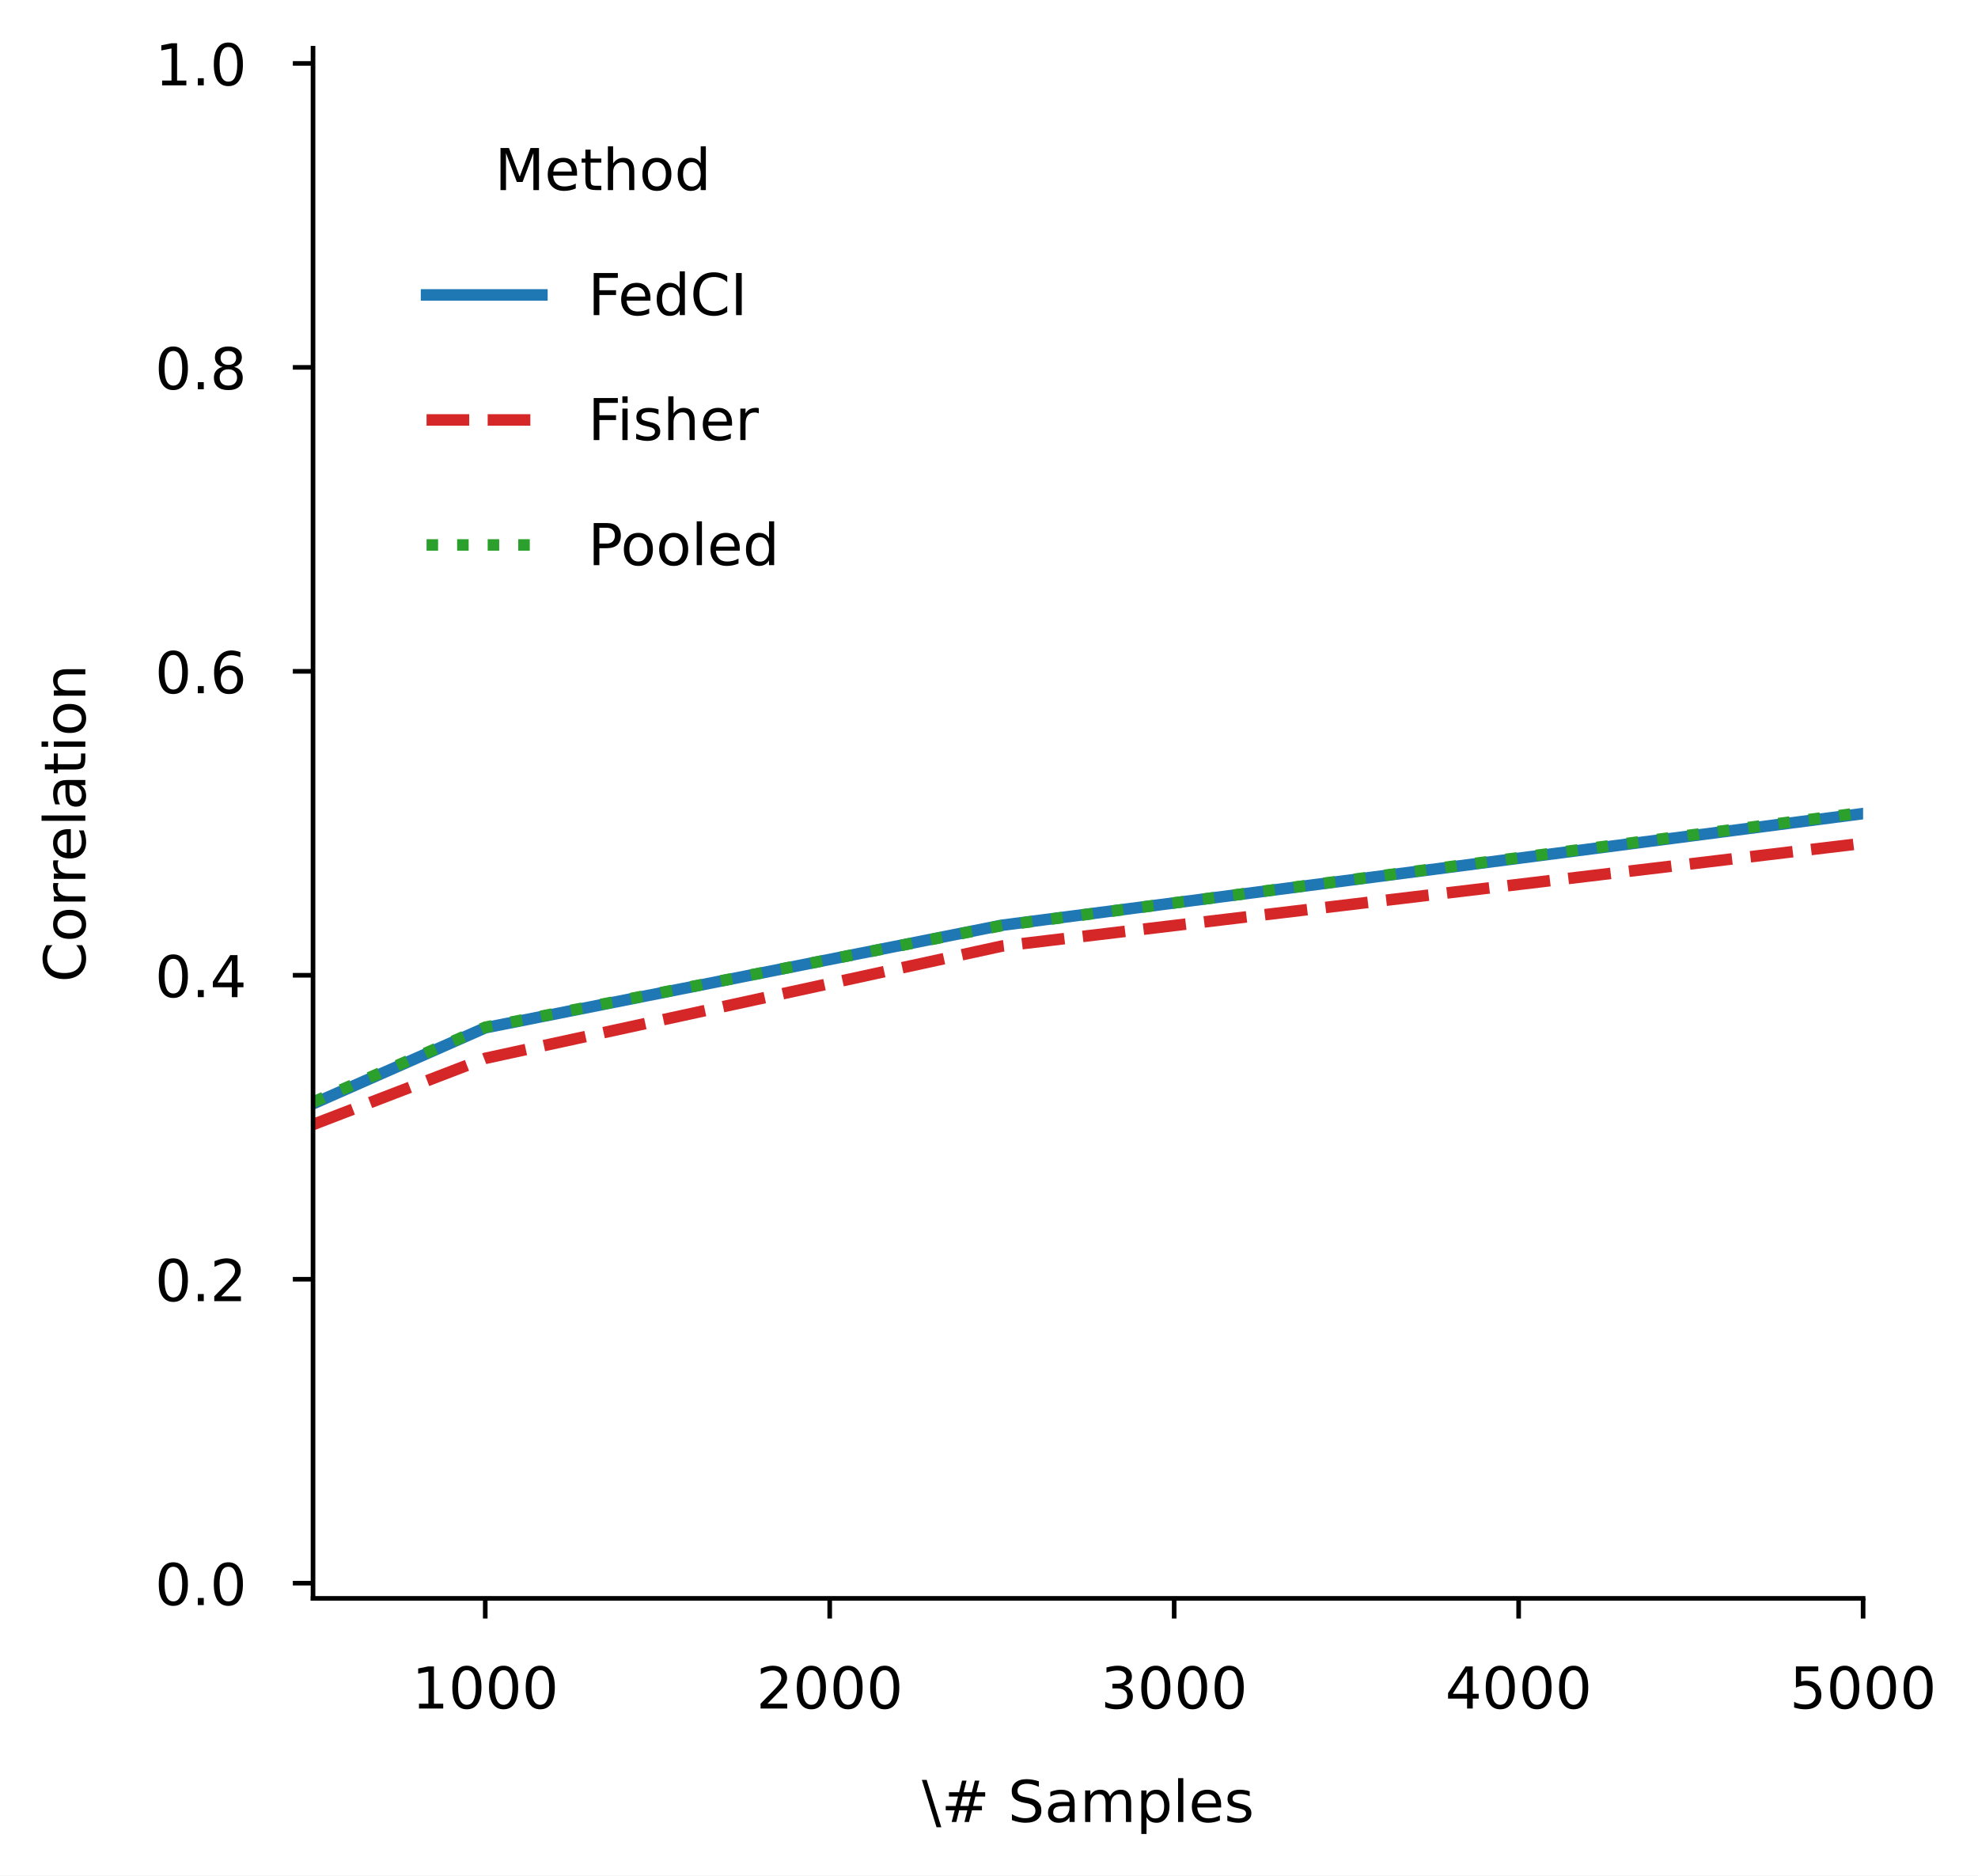
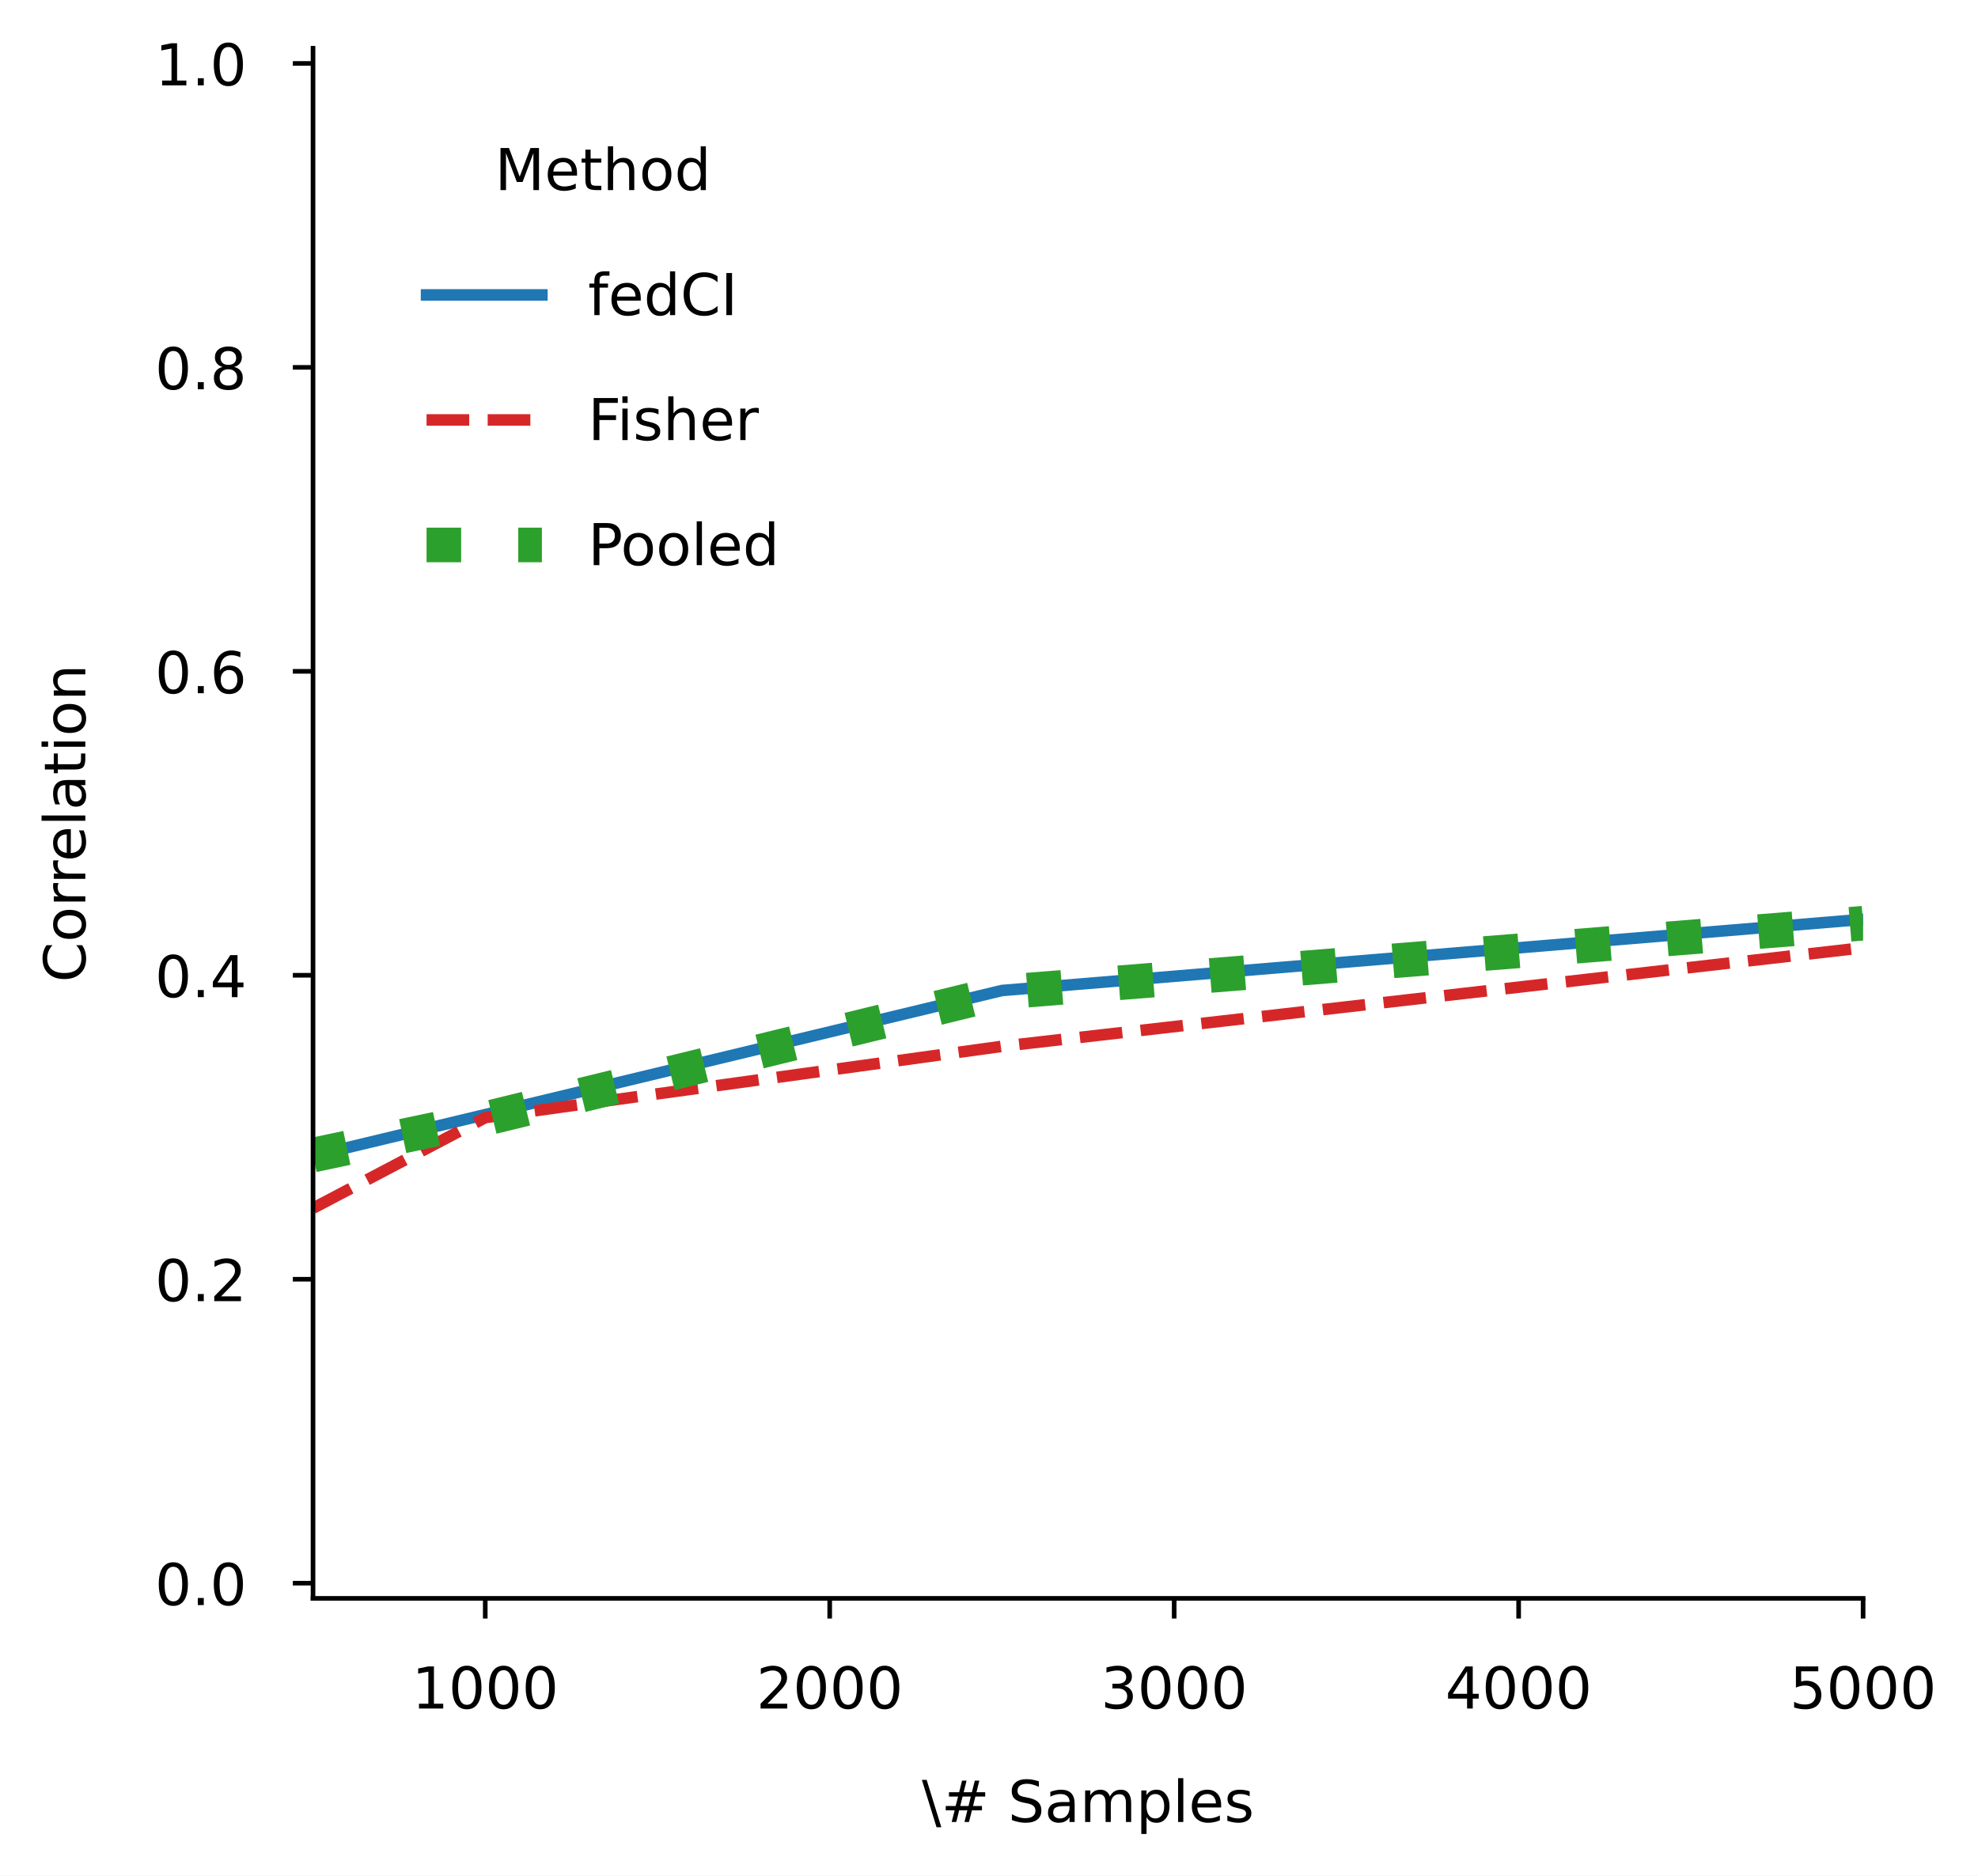
<svg xmlns="http://www.w3.org/2000/svg" xmlns:xlink="http://www.w3.org/1999/xlink" width="343.006pt" height="325.22pt" viewBox="0 0 343.006 325.22" version="1.1">
  <defs>
    <style type="text/css">*{stroke-linejoin: round; stroke-linecap: butt}</style>
  </defs>
  <g id="figure_1">
    <g id="patch_1">
      <path d="M 0 325.22  L 343.006 325.22  L 343.006 0  L 0 0  z " style="fill: #ffffff" />
    </g>
    <g id="axes_1">
      <g id="patch_2">
        <path d="M 54.281 277.164  L 323.081 277.164  L 323.081 8.364  L 54.281 8.364  z " style="fill: #ffffff" />
      </g>
      <g id="line2d_1">
-         <path d="M 54.281 191.398  L 84.148 178.225  L 173.748 160.439  L 323.081 141.08  " clip-path="url(#p1d2f481b85)" style="fill: none; stroke: #1f77b4; stroke-width: 2; stroke-linecap: square" />
+         <path d="M 54.281 200.433  L 84.148 193.275  L 173.748 171.757  L 323.081 159.413  " clip-path="url(#p39cec32492)" style="fill: none; stroke: #1f77b4; stroke-width: 2; stroke-linecap: square" />
      </g>
      <g id="line2d_2">
-         <path d="M 54.281 195  L 84.148 183.522  L 173.748 164.053  L 323.081 146.231  " clip-path="url(#p1d2f481b85)" style="fill: none; stroke-dasharray: 7.4,3.2; stroke-dashoffset: 0; stroke: #d62728; stroke-width: 2" />
+         <path d="M 54.281 209.51  L 84.148 193.799  L 173.748 181.437  L 323.081 164.339  " clip-path="url(#p39cec32492)" style="fill: none; stroke-dasharray: 7.4,3.2; stroke-dashoffset: 0; stroke: #d62728; stroke-width: 2" />
      </g>
      <g id="matplotlib.axis_1">
        <g id="xtick_1">
          <g id="line2d_3">
            <defs>
-               <path id="mf216cb3308" d="M 0 0  L 0 3.5  " style="stroke: #000000; stroke-width: 0.8" />
+               <path id="m279c300579" d="M 0 0  L 0 3.5  " style="stroke: #000000; stroke-width: 0.8" />
            </defs>
            <g>
-               <use xlink:href="#mf216cb3308" x="84.148" y="277.164" style="stroke: #000000; stroke-width: 0.8" />
+               <use xlink:href="#m279c300579" x="84.148" y="277.164" style="stroke: #000000; stroke-width: 0.8" />
            </g>
          </g>
          <g id="text_1">
            <text style="font-size: 10px; font-family: 'DejaVu Sans', 'Bitstream Vera Sans', 'Computer Modern Sans Serif', 'Lucida Grande', 'Verdana', 'Geneva', 'Lucid', 'Arial', 'Helvetica', 'Avant Garde', sans-serif; text-anchor: middle" x="84.148" y="296.262" transform="rotate(-0 84.14792 296.2624)">1000</text>
          </g>
        </g>
        <g id="xtick_2">
          <g id="line2d_4">
            <g>
-               <use xlink:href="#mf216cb3308" x="143.881" y="277.164" style="stroke: #000000; stroke-width: 0.8" />
+               <use xlink:href="#m279c300579" x="143.881" y="277.164" style="stroke: #000000; stroke-width: 0.8" />
            </g>
          </g>
          <g id="text_2">
            <text style="font-size: 10px; font-family: 'DejaVu Sans', 'Bitstream Vera Sans', 'Computer Modern Sans Serif', 'Lucida Grande', 'Verdana', 'Geneva', 'Lucid', 'Arial', 'Helvetica', 'Avant Garde', sans-serif; text-anchor: middle" x="143.881" y="296.262" transform="rotate(-0 143.8812 296.2624)">2000</text>
          </g>
        </g>
        <g id="xtick_3">
          <g id="line2d_5">
            <g>
-               <use xlink:href="#mf216cb3308" x="203.615" y="277.164" style="stroke: #000000; stroke-width: 0.8" />
+               <use xlink:href="#m279c300579" x="203.615" y="277.164" style="stroke: #000000; stroke-width: 0.8" />
            </g>
          </g>
          <g id="text_3">
            <text style="font-size: 10px; font-family: 'DejaVu Sans', 'Bitstream Vera Sans', 'Computer Modern Sans Serif', 'Lucida Grande', 'Verdana', 'Geneva', 'Lucid', 'Arial', 'Helvetica', 'Avant Garde', sans-serif; text-anchor: middle" x="203.615" y="296.262" transform="rotate(-0 203.6146 296.2624)">3000</text>
          </g>
        </g>
        <g id="xtick_4">
          <g id="line2d_6">
            <g>
-               <use xlink:href="#mf216cb3308" x="263.348" y="277.164" style="stroke: #000000; stroke-width: 0.8" />
+               <use xlink:href="#m279c300579" x="263.348" y="277.164" style="stroke: #000000; stroke-width: 0.8" />
            </g>
          </g>
          <g id="text_4">
            <text style="font-size: 10px; font-family: 'DejaVu Sans', 'Bitstream Vera Sans', 'Computer Modern Sans Serif', 'Lucida Grande', 'Verdana', 'Geneva', 'Lucid', 'Arial', 'Helvetica', 'Avant Garde', sans-serif; text-anchor: middle" x="263.348" y="296.262" transform="rotate(-0 263.3479 296.2624)">4000</text>
          </g>
        </g>
        <g id="xtick_5">
          <g id="line2d_7">
            <g>
-               <use xlink:href="#mf216cb3308" x="323.081" y="277.164" style="stroke: #000000; stroke-width: 0.8" />
+               <use xlink:href="#m279c300579" x="323.081" y="277.164" style="stroke: #000000; stroke-width: 0.8" />
            </g>
          </g>
          <g id="text_5">
            <text style="font-size: 10px; font-family: 'DejaVu Sans', 'Bitstream Vera Sans', 'Computer Modern Sans Serif', 'Lucida Grande', 'Verdana', 'Geneva', 'Lucid', 'Arial', 'Helvetica', 'Avant Garde', sans-serif; text-anchor: middle" x="323.081" y="296.262" transform="rotate(-0 323.0813 296.2624)">5000</text>
          </g>
        </g>
        <g id="text_6">
          <text style="font-size: 10px; font-family: 'DejaVu Sans', 'Bitstream Vera Sans', 'Computer Modern Sans Serif', 'Lucida Grande', 'Verdana', 'Geneva', 'Lucid', 'Arial', 'Helvetica', 'Avant Garde', sans-serif; text-anchor: middle" x="188.681" y="315.94" transform="rotate(-0 188.6813 315.9405)">\# Samples</text>
        </g>
      </g>
      <g id="matplotlib.axis_2">
        <g id="ytick_1">
          <g id="line2d_8">
            <defs>
-               <path id="mae54db512e" d="M 0 0  L -3.5 0  " style="stroke: #000000; stroke-width: 0.8" />
+               <path id="m261140e57a" d="M 0 0  L -3.5 0  " style="stroke: #000000; stroke-width: 0.8" />
            </defs>
            <g>
-               <use xlink:href="#mae54db512e" x="54.281" y="274.529" style="stroke: #000000; stroke-width: 0.8" />
+               <use xlink:href="#m261140e57a" x="54.281" y="274.529" style="stroke: #000000; stroke-width: 0.8" />
            </g>
          </g>
          <g id="text_7">
            <text style="font-size: 10px; font-family: 'DejaVu Sans', 'Bitstream Vera Sans', 'Computer Modern Sans Serif', 'Lucida Grande', 'Verdana', 'Geneva', 'Lucid', 'Arial', 'Helvetica', 'Avant Garde', sans-serif; text-anchor: end" x="42.781" y="278.328" transform="rotate(-0 42.78125 278.3278)">0.0</text>
          </g>
        </g>
        <g id="ytick_2">
          <g id="line2d_9">
            <g>
-               <use xlink:href="#mae54db512e" x="54.281" y="221.823" style="stroke: #000000; stroke-width: 0.8" />
+               <use xlink:href="#m261140e57a" x="54.281" y="221.823" style="stroke: #000000; stroke-width: 0.8" />
            </g>
          </g>
          <g id="text_8">
            <text style="font-size: 10px; font-family: 'DejaVu Sans', 'Bitstream Vera Sans', 'Computer Modern Sans Serif', 'Lucida Grande', 'Verdana', 'Geneva', 'Lucid', 'Arial', 'Helvetica', 'Avant Garde', sans-serif; text-anchor: end" x="42.781" y="225.622" transform="rotate(-0 42.78125 225.622)">0.2</text>
          </g>
        </g>
        <g id="ytick_3">
          <g id="line2d_10">
            <g>
-               <use xlink:href="#mae54db512e" x="54.281" y="169.117" style="stroke: #000000; stroke-width: 0.8" />
+               <use xlink:href="#m261140e57a" x="54.281" y="169.117" style="stroke: #000000; stroke-width: 0.8" />
            </g>
          </g>
          <g id="text_9">
            <text style="font-size: 10px; font-family: 'DejaVu Sans', 'Bitstream Vera Sans', 'Computer Modern Sans Serif', 'Lucida Grande', 'Verdana', 'Geneva', 'Lucid', 'Arial', 'Helvetica', 'Avant Garde', sans-serif; text-anchor: end" x="42.781" y="172.916" transform="rotate(-0 42.78125 172.9161)">0.4</text>
          </g>
        </g>
        <g id="ytick_4">
          <g id="line2d_11">
            <g>
-               <use xlink:href="#mae54db512e" x="54.281" y="116.411" style="stroke: #000000; stroke-width: 0.8" />
+               <use xlink:href="#m261140e57a" x="54.281" y="116.411" style="stroke: #000000; stroke-width: 0.8" />
            </g>
          </g>
          <g id="text_10">
            <text style="font-size: 10px; font-family: 'DejaVu Sans', 'Bitstream Vera Sans', 'Computer Modern Sans Serif', 'Lucida Grande', 'Verdana', 'Geneva', 'Lucid', 'Arial', 'Helvetica', 'Avant Garde', sans-serif; text-anchor: end" x="42.781" y="120.21" transform="rotate(-0 42.78125 120.2102)">0.6</text>
          </g>
        </g>
        <g id="ytick_5">
          <g id="line2d_12">
            <g>
-               <use xlink:href="#mae54db512e" x="54.281" y="63.705" style="stroke: #000000; stroke-width: 0.8" />
+               <use xlink:href="#m261140e57a" x="54.281" y="63.705" style="stroke: #000000; stroke-width: 0.8" />
            </g>
          </g>
          <g id="text_11">
            <text style="font-size: 10px; font-family: 'DejaVu Sans', 'Bitstream Vera Sans', 'Computer Modern Sans Serif', 'Lucida Grande', 'Verdana', 'Geneva', 'Lucid', 'Arial', 'Helvetica', 'Avant Garde', sans-serif; text-anchor: end" x="42.781" y="67.504" transform="rotate(-0 42.78125 67.50432)">0.8</text>
          </g>
        </g>
        <g id="ytick_6">
          <g id="line2d_13">
            <g>
-               <use xlink:href="#mae54db512e" x="54.281" y="10.999" style="stroke: #000000; stroke-width: 0.8" />
+               <use xlink:href="#m261140e57a" x="54.281" y="10.999" style="stroke: #000000; stroke-width: 0.8" />
            </g>
          </g>
          <g id="text_12">
            <text style="font-size: 10px; font-family: 'DejaVu Sans', 'Bitstream Vera Sans', 'Computer Modern Sans Serif', 'Lucida Grande', 'Verdana', 'Geneva', 'Lucid', 'Arial', 'Helvetica', 'Avant Garde', sans-serif; text-anchor: end" x="42.781" y="14.798" transform="rotate(-0 42.78125 14.79844)">1.0</text>
          </g>
        </g>
        <g id="text_13">
          <text style="font-size: 10px; font-family: 'DejaVu Sans', 'Bitstream Vera Sans', 'Computer Modern Sans Serif', 'Lucida Grande', 'Verdana', 'Geneva', 'Lucid', 'Arial', 'Helvetica', 'Avant Garde', sans-serif; text-anchor: middle" x="14.798" y="142.764" transform="rotate(-90 14.79844 142.7639)">Correlation</text>
        </g>
      </g>
      <g id="line2d_14">
-         <path d="M 54.281 191.105  L 84.148 178.125  L 173.748 160.495  L 323.081 140.88  " clip-path="url(#p1d2f481b85)" style="fill: none; stroke-dasharray: 2,3.3; stroke-dashoffset: 0; stroke: #2ca02c; stroke-width: 2" />
+         <path d="M 54.281 200.29  L 84.148 193.981  L 173.748 172.046  L 323.081 160.096  " clip-path="url(#p39cec32492)" style="fill: none; stroke-dasharray: 6,9.9; stroke-dashoffset: 0; stroke: #2ca02c; stroke-width: 6" />
      </g>
      <g id="patch_3">
        <path d="M 54.281 277.164  L 54.281 8.364  " style="fill: none; stroke: #000000; stroke-width: 0.8; stroke-linejoin: miter; stroke-linecap: square" />
      </g>
      <g id="patch_4">
        <path d="M 54.281 277.164  L 323.081 277.164  " style="fill: none; stroke: #000000; stroke-width: 0.8; stroke-linejoin: miter; stroke-linecap: square" />
      </g>
      <g id="legend_1">
        <g id="text_14">
          <text style="font-size: 10px; font-family: 'DejaVu Sans', 'Bitstream Vera Sans', 'Computer Modern Sans Serif', 'Lucida Grande', 'Verdana', 'Geneva', 'Lucid', 'Arial', 'Helvetica', 'Avant Garde', sans-serif; text-anchor: start" x="85.808" y="32.962" transform="rotate(-0 85.80831 32.96236)">Method</text>
        </g>
        <g id="line2d_15">
          <path d="M 73.969 51.14  L 83.969 51.14  L 93.969 51.14  " style="fill: none; stroke: #1f77b4; stroke-width: 2; stroke-linecap: square" />
        </g>
        <g id="text_15">
-           <text style="font-size: 10px; font-family: 'DejaVu Sans', 'Bitstream Vera Sans', 'Computer Modern Sans Serif', 'Lucida Grande', 'Verdana', 'Geneva', 'Lucid', 'Arial', 'Helvetica', 'Avant Garde', sans-serif; text-anchor: start" x="101.969" y="54.64" transform="rotate(-0 101.9693 54.64049)">FedCI</text>
+           <text style="font-size: 10px; font-family: 'DejaVu Sans', 'Bitstream Vera Sans', 'Computer Modern Sans Serif', 'Lucida Grande', 'Verdana', 'Geneva', 'Lucid', 'Arial', 'Helvetica', 'Avant Garde', sans-serif; text-anchor: start" x="101.969" y="54.64" transform="rotate(-0 101.9693 54.64049)">fedCI</text>
        </g>
        <g id="line2d_16">
          <path d="M 73.969 72.819  L 83.969 72.819  L 93.969 72.819  " style="fill: none; stroke-dasharray: 7.4,3.2; stroke-dashoffset: 0; stroke: #d62728; stroke-width: 2" />
        </g>
        <g id="text_16">
          <text style="font-size: 10px; font-family: 'DejaVu Sans', 'Bitstream Vera Sans', 'Computer Modern Sans Serif', 'Lucida Grande', 'Verdana', 'Geneva', 'Lucid', 'Arial', 'Helvetica', 'Avant Garde', sans-serif; text-anchor: start" x="101.969" y="76.319" transform="rotate(-0 101.9693 76.31861)">Fisher</text>
        </g>
        <g id="line2d_17">
-           <path d="M 73.969 94.497  L 83.969 94.497  L 93.969 94.497  " style="fill: none; stroke-dasharray: 2,3.3; stroke-dashoffset: 0; stroke: #2ca02c; stroke-width: 2" />
+           <path d="M 73.969 94.497  L 83.969 94.497  L 93.969 94.497  " style="fill: none; stroke-dasharray: 6,9.9; stroke-dashoffset: 0; stroke: #2ca02c; stroke-width: 6" />
        </g>
        <g id="text_17">
          <text style="font-size: 10px; font-family: 'DejaVu Sans', 'Bitstream Vera Sans', 'Computer Modern Sans Serif', 'Lucida Grande', 'Verdana', 'Geneva', 'Lucid', 'Arial', 'Helvetica', 'Avant Garde', sans-serif; text-anchor: start" x="101.969" y="97.997" transform="rotate(-0 101.9693 97.99674)">Pooled</text>
        </g>
      </g>
    </g>
  </g>
  <defs>
-     <clipPath id="p1d2f481b85">
+     <clipPath id="p39cec32492">
      <rect x="54.281" y="8.364" width="268.8" height="268.8" />
    </clipPath>
  </defs>
</svg>
